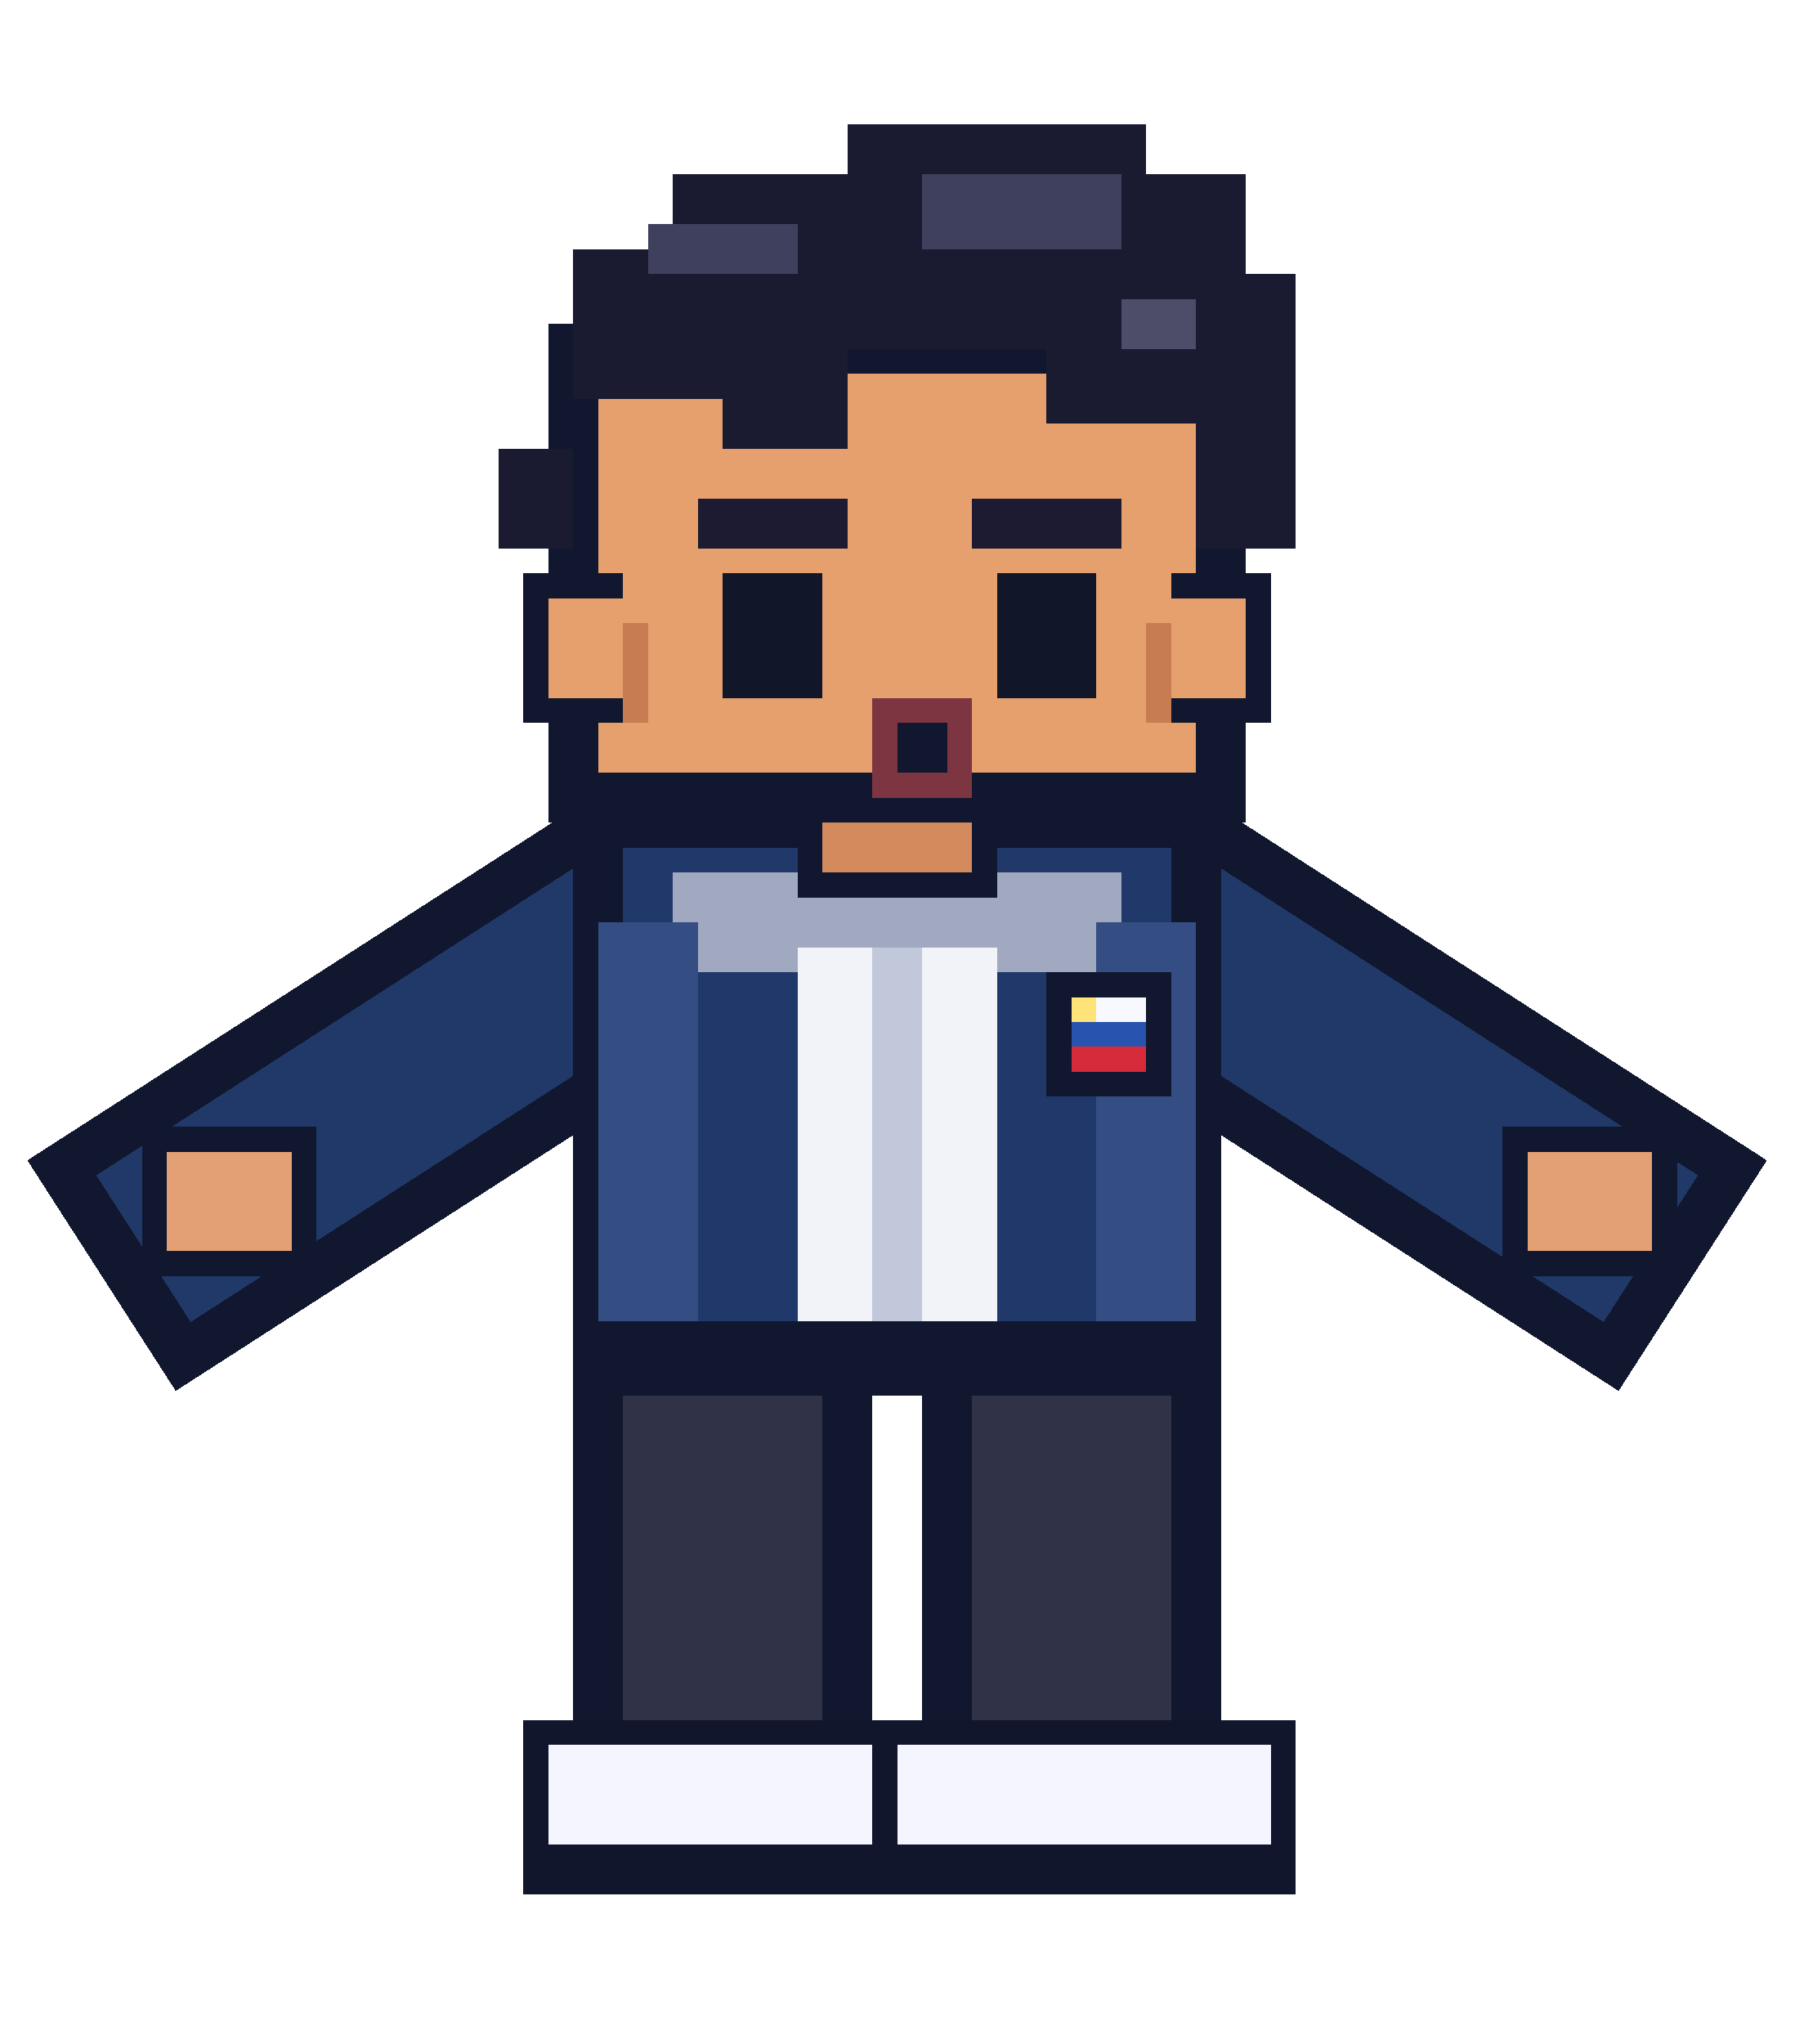
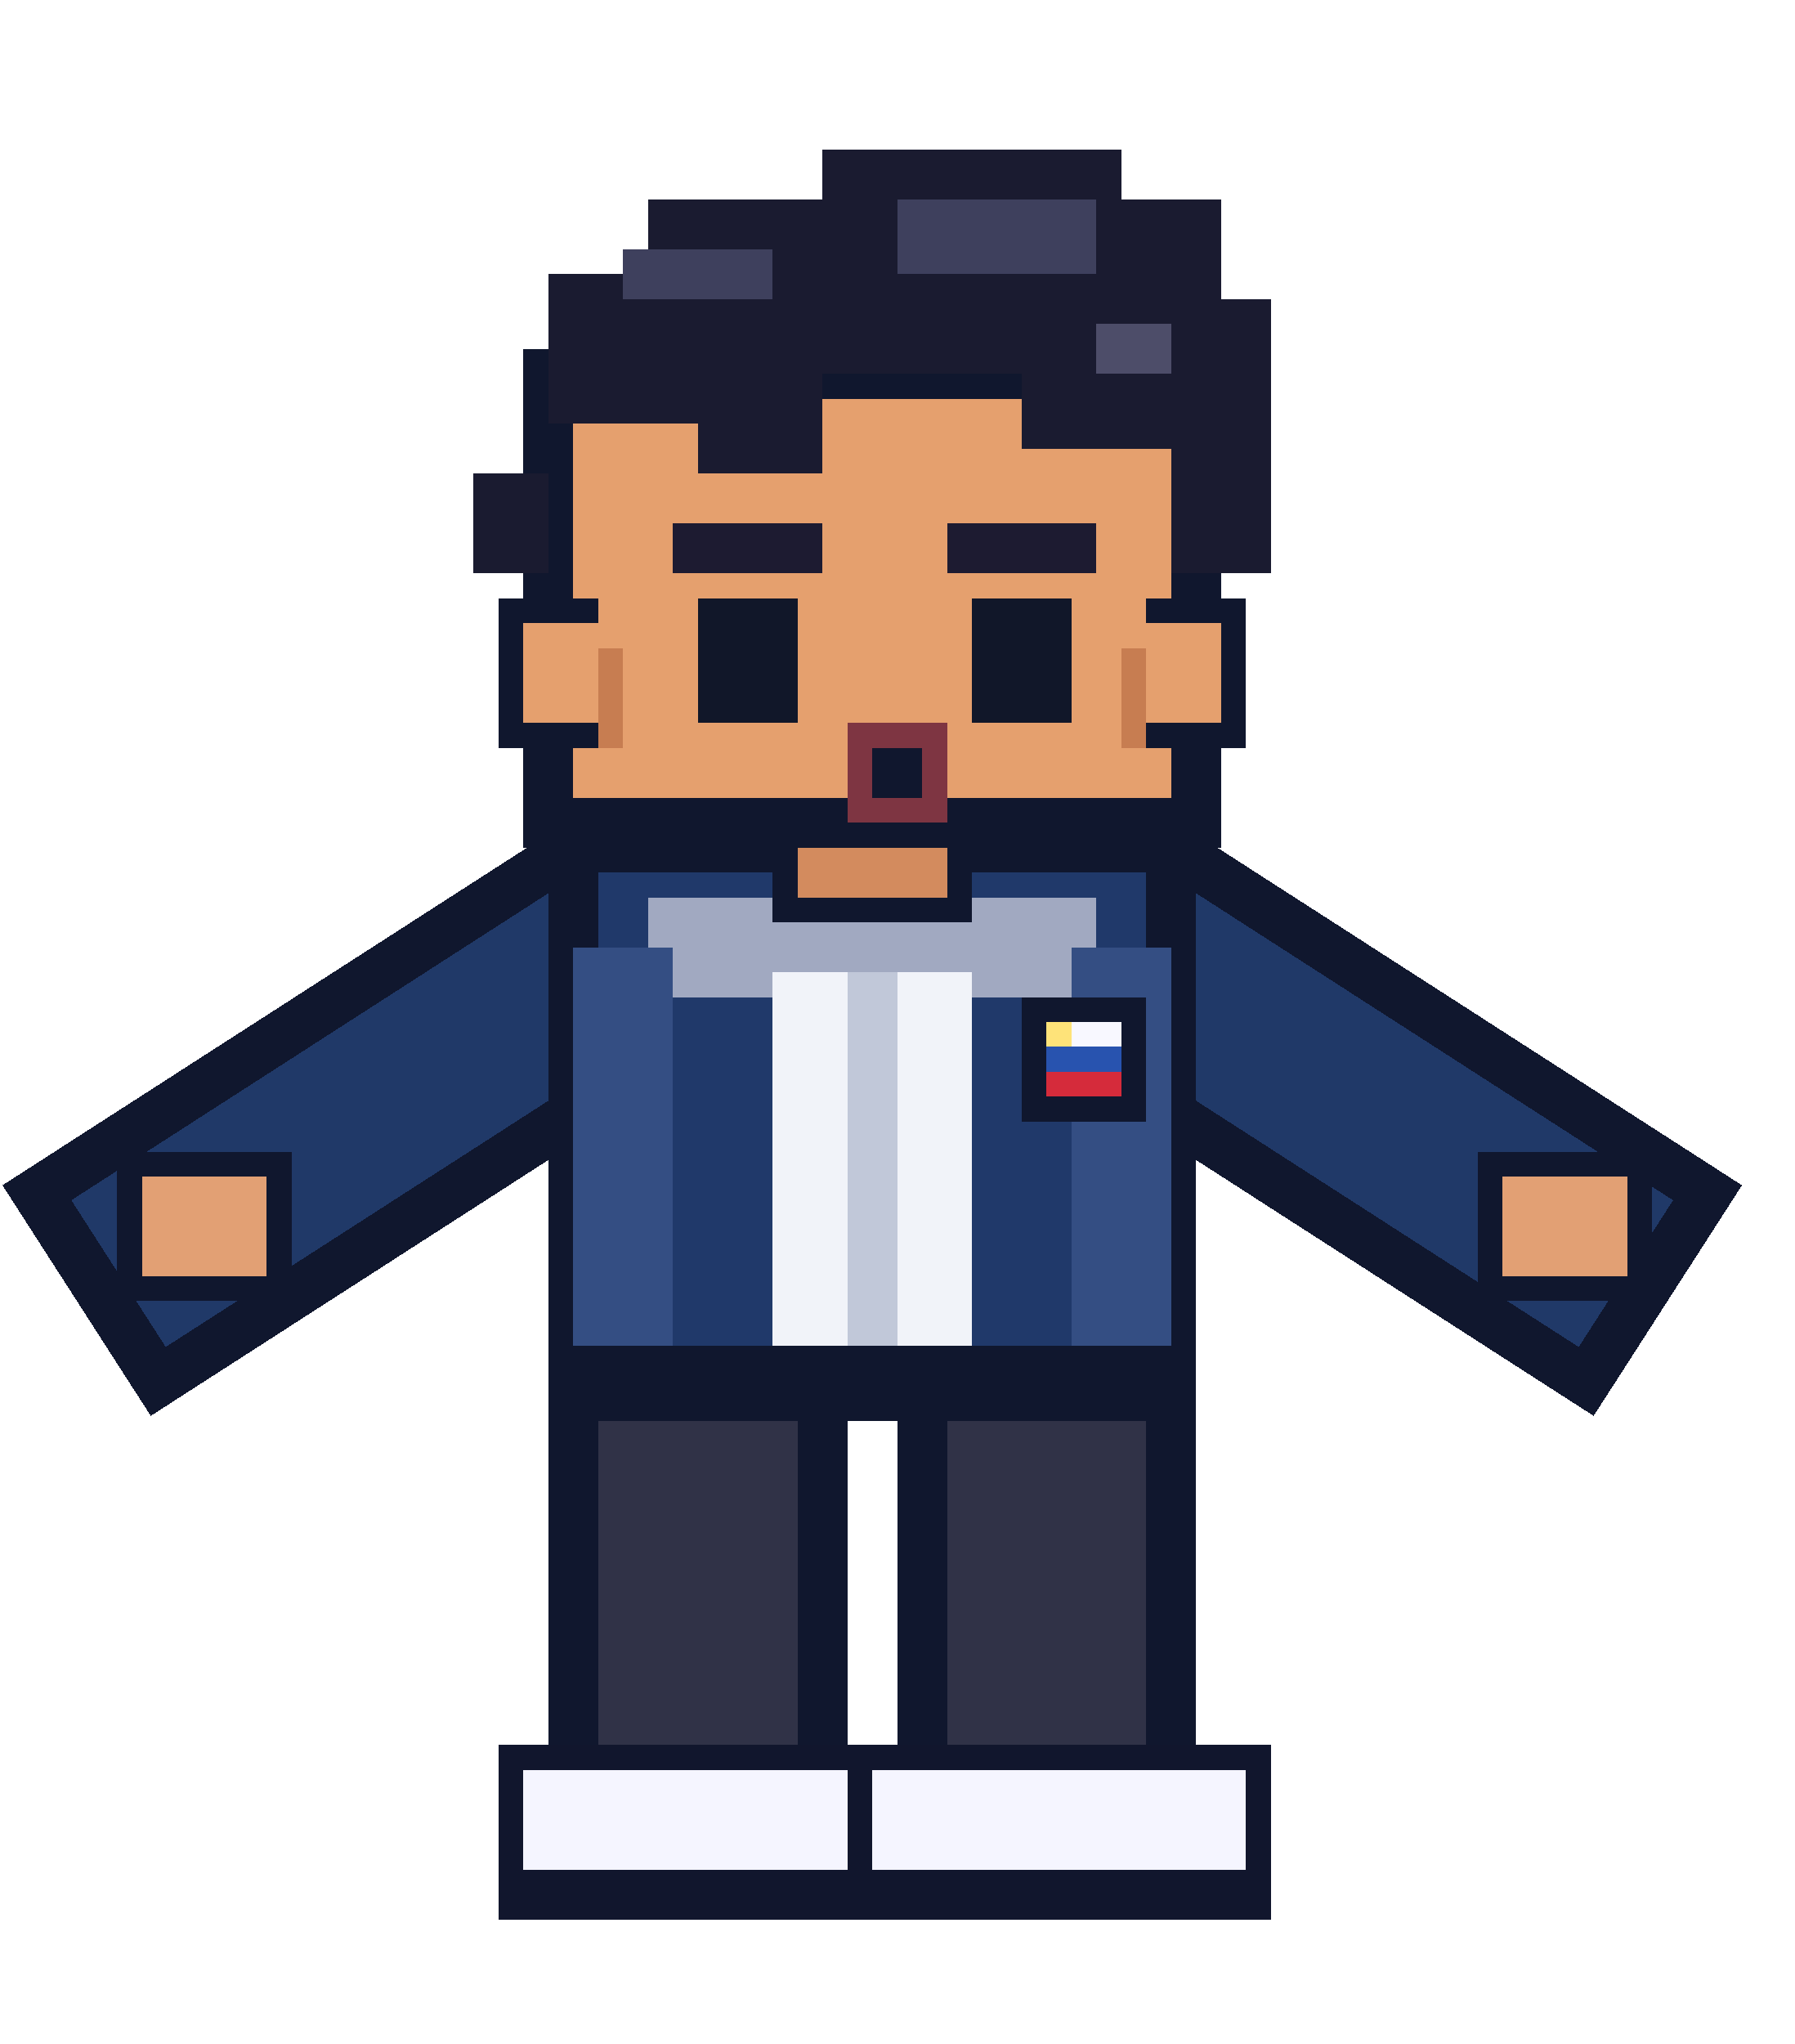
<svg xmlns="http://www.w3.org/2000/svg" viewBox="0 0 72 82" width="288" height="328" shape-rendering="crispEdges" role="img" aria-label="8-bit UrFavXBF surprised frame 5">
-   <g transform="translate(0 0)">
+   <g transform="translate(-1 1)">
    <path d="M29 53L29 69" fill="none" stroke="#10172e" stroke-width="12" stroke-linecap="square" />
    <path d="M29 53L29 69" fill="none" stroke="#303247" stroke-width="8" stroke-linecap="square" />
    <path d="M43 53L43 69" fill="none" stroke="#10172e" stroke-width="12" stroke-linecap="square" />
    <path d="M43 53L43 69" fill="none" stroke="#303247" stroke-width="8" stroke-linecap="square" />
    <rect x="21" y="69" width="17" height="7" fill="#11162d" />
    <rect x="22" y="70" width="15" height="4" fill="#f5f5ff" />
    <rect x="35" y="69" width="17" height="7" fill="#11162d" />
    <rect x="36" y="70" width="15" height="4" fill="#f5f5ff" />
    <path d="M23 39L8.7 48.2" fill="none" stroke="#10172e" stroke-width="11" stroke-linecap="square" />
    <path d="M23 39L8.7 48.2" fill="none" stroke="#203968" stroke-width="7" stroke-linecap="square" />
    <path d="M49 39L63.3 48.2" fill="none" stroke="#10172e" stroke-width="11" stroke-linecap="square" />
    <path d="M49 39L63.3 48.2" fill="none" stroke="#203968" stroke-width="7" stroke-linecap="square" />
    <rect x="5.7" y="45.2" width="7" height="6" fill="#10172e" />
    <rect x="6.7" y="46.2" width="5" height="4" fill="#e2a074" />
    <rect x="60.3" y="45.2" width="7" height="6" fill="#10172e" />
    <rect x="61.3" y="46.2" width="5" height="4" fill="#e2a074" />
    <path d="M23 32h26v24H23z" fill="#10172e" />
    <rect x="25" y="34" width="22" height="19" fill="#20396a" />
    <rect x="27" y="35" width="18" height="4" fill="#a1a9c1" />
    <rect x="32" y="38" width="8" height="15" fill="#f1f3f9" />
    <rect x="35" y="38" width="2" height="15" fill="#c1c8d9" />
    <rect x="24" y="37" width="4" height="16" fill="#344e83" />
    <rect x="44" y="37" width="4" height="16" fill="#344e83" />
    <rect x="42" y="39" width="5" height="5" fill="#10172e" />
    <rect x="43" y="40" width="3" height="1" fill="#f8f8ff" />
    <rect x="43" y="41" width="3" height="1" fill="#2853af" />
    <rect x="43" y="42" width="3" height="1" fill="#d52b3b" />
    <rect x="43" y="40" width="1" height="1" fill="#fee379" />
    <rect x="32" y="29" width="8" height="7" fill="#10172e" />
    <rect x="33" y="30" width="6" height="5" fill="#d38b5e" />
    <rect x="22" y="13" width="28" height="20" fill="#10172e" />
    <rect x="24" y="15" width="24" height="16" fill="#e5a06e" />
    <rect x="24" y="25" width="2" height="4" fill="#c77d51" />
    <rect x="46" y="25" width="2" height="4" fill="#c77d51" />
    <rect x="21" y="23" width="4" height="6" fill="#10172e" />
    <rect x="22" y="24" width="3" height="4" fill="#e5a06e" />
    <rect x="47" y="23" width="4" height="6" fill="#10172e" />
    <rect x="47" y="24" width="3" height="4" fill="#e5a06e" />
    <path d="M20 18h3V10h4V7h7V5h12v2h4v4h2v11h-4v-5h-6v-3h-8v4h-5v-2h-6v6h-3z" fill="#1a1b30" />
    <rect x="26" y="9" width="6" height="2" fill="#3e405d" />
    <rect x="37" y="7" width="8" height="3" fill="#3e405d" />
    <rect x="45" y="12" width="3" height="2" fill="#4d4d69" />
    <rect x="28" y="20" width="6" height="2" fill="#1d1b31" />
    <rect x="39" y="20" width="6" height="2" fill="#1d1b31" />
    <rect x="29" y="23" width="4" height="5" fill="#111729" />
    <rect x="40" y="23" width="4" height="5" fill="#111729" />
    <rect x="35" y="28" width="4" height="4" fill="#7e3542" />
    <rect x="36" y="29" width="2" height="2" fill="#10172e" />
  </g>
</svg>
